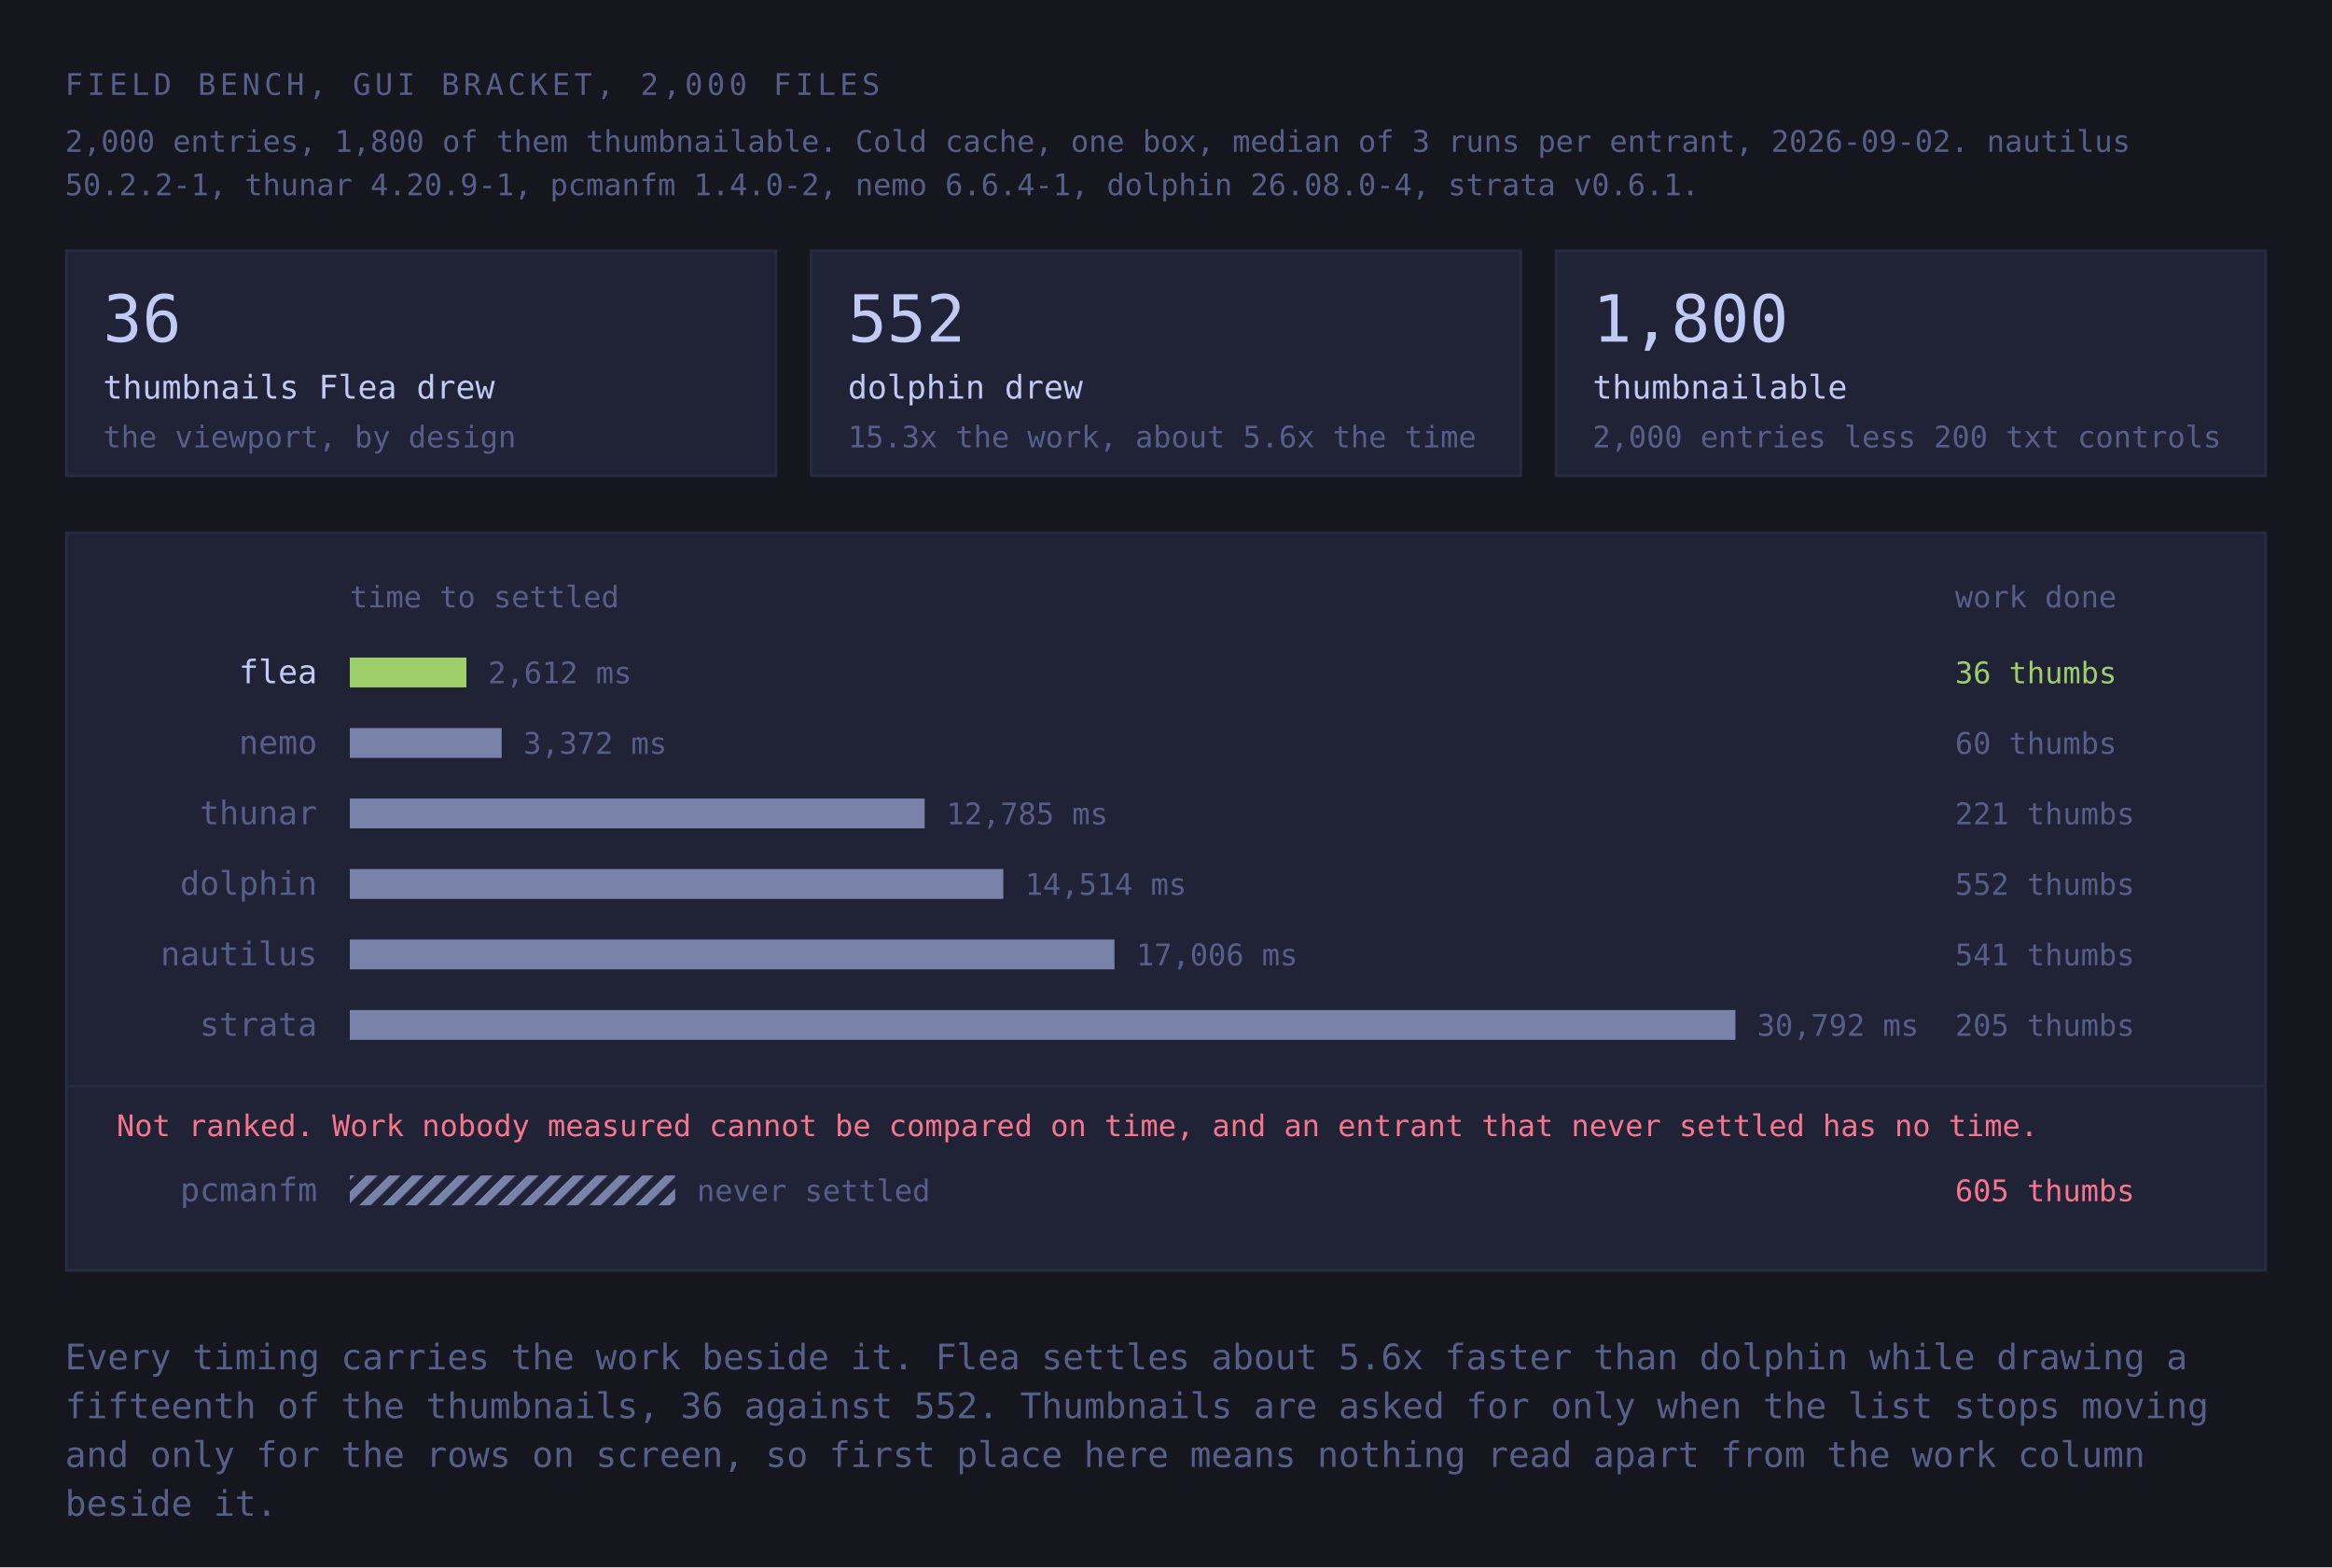
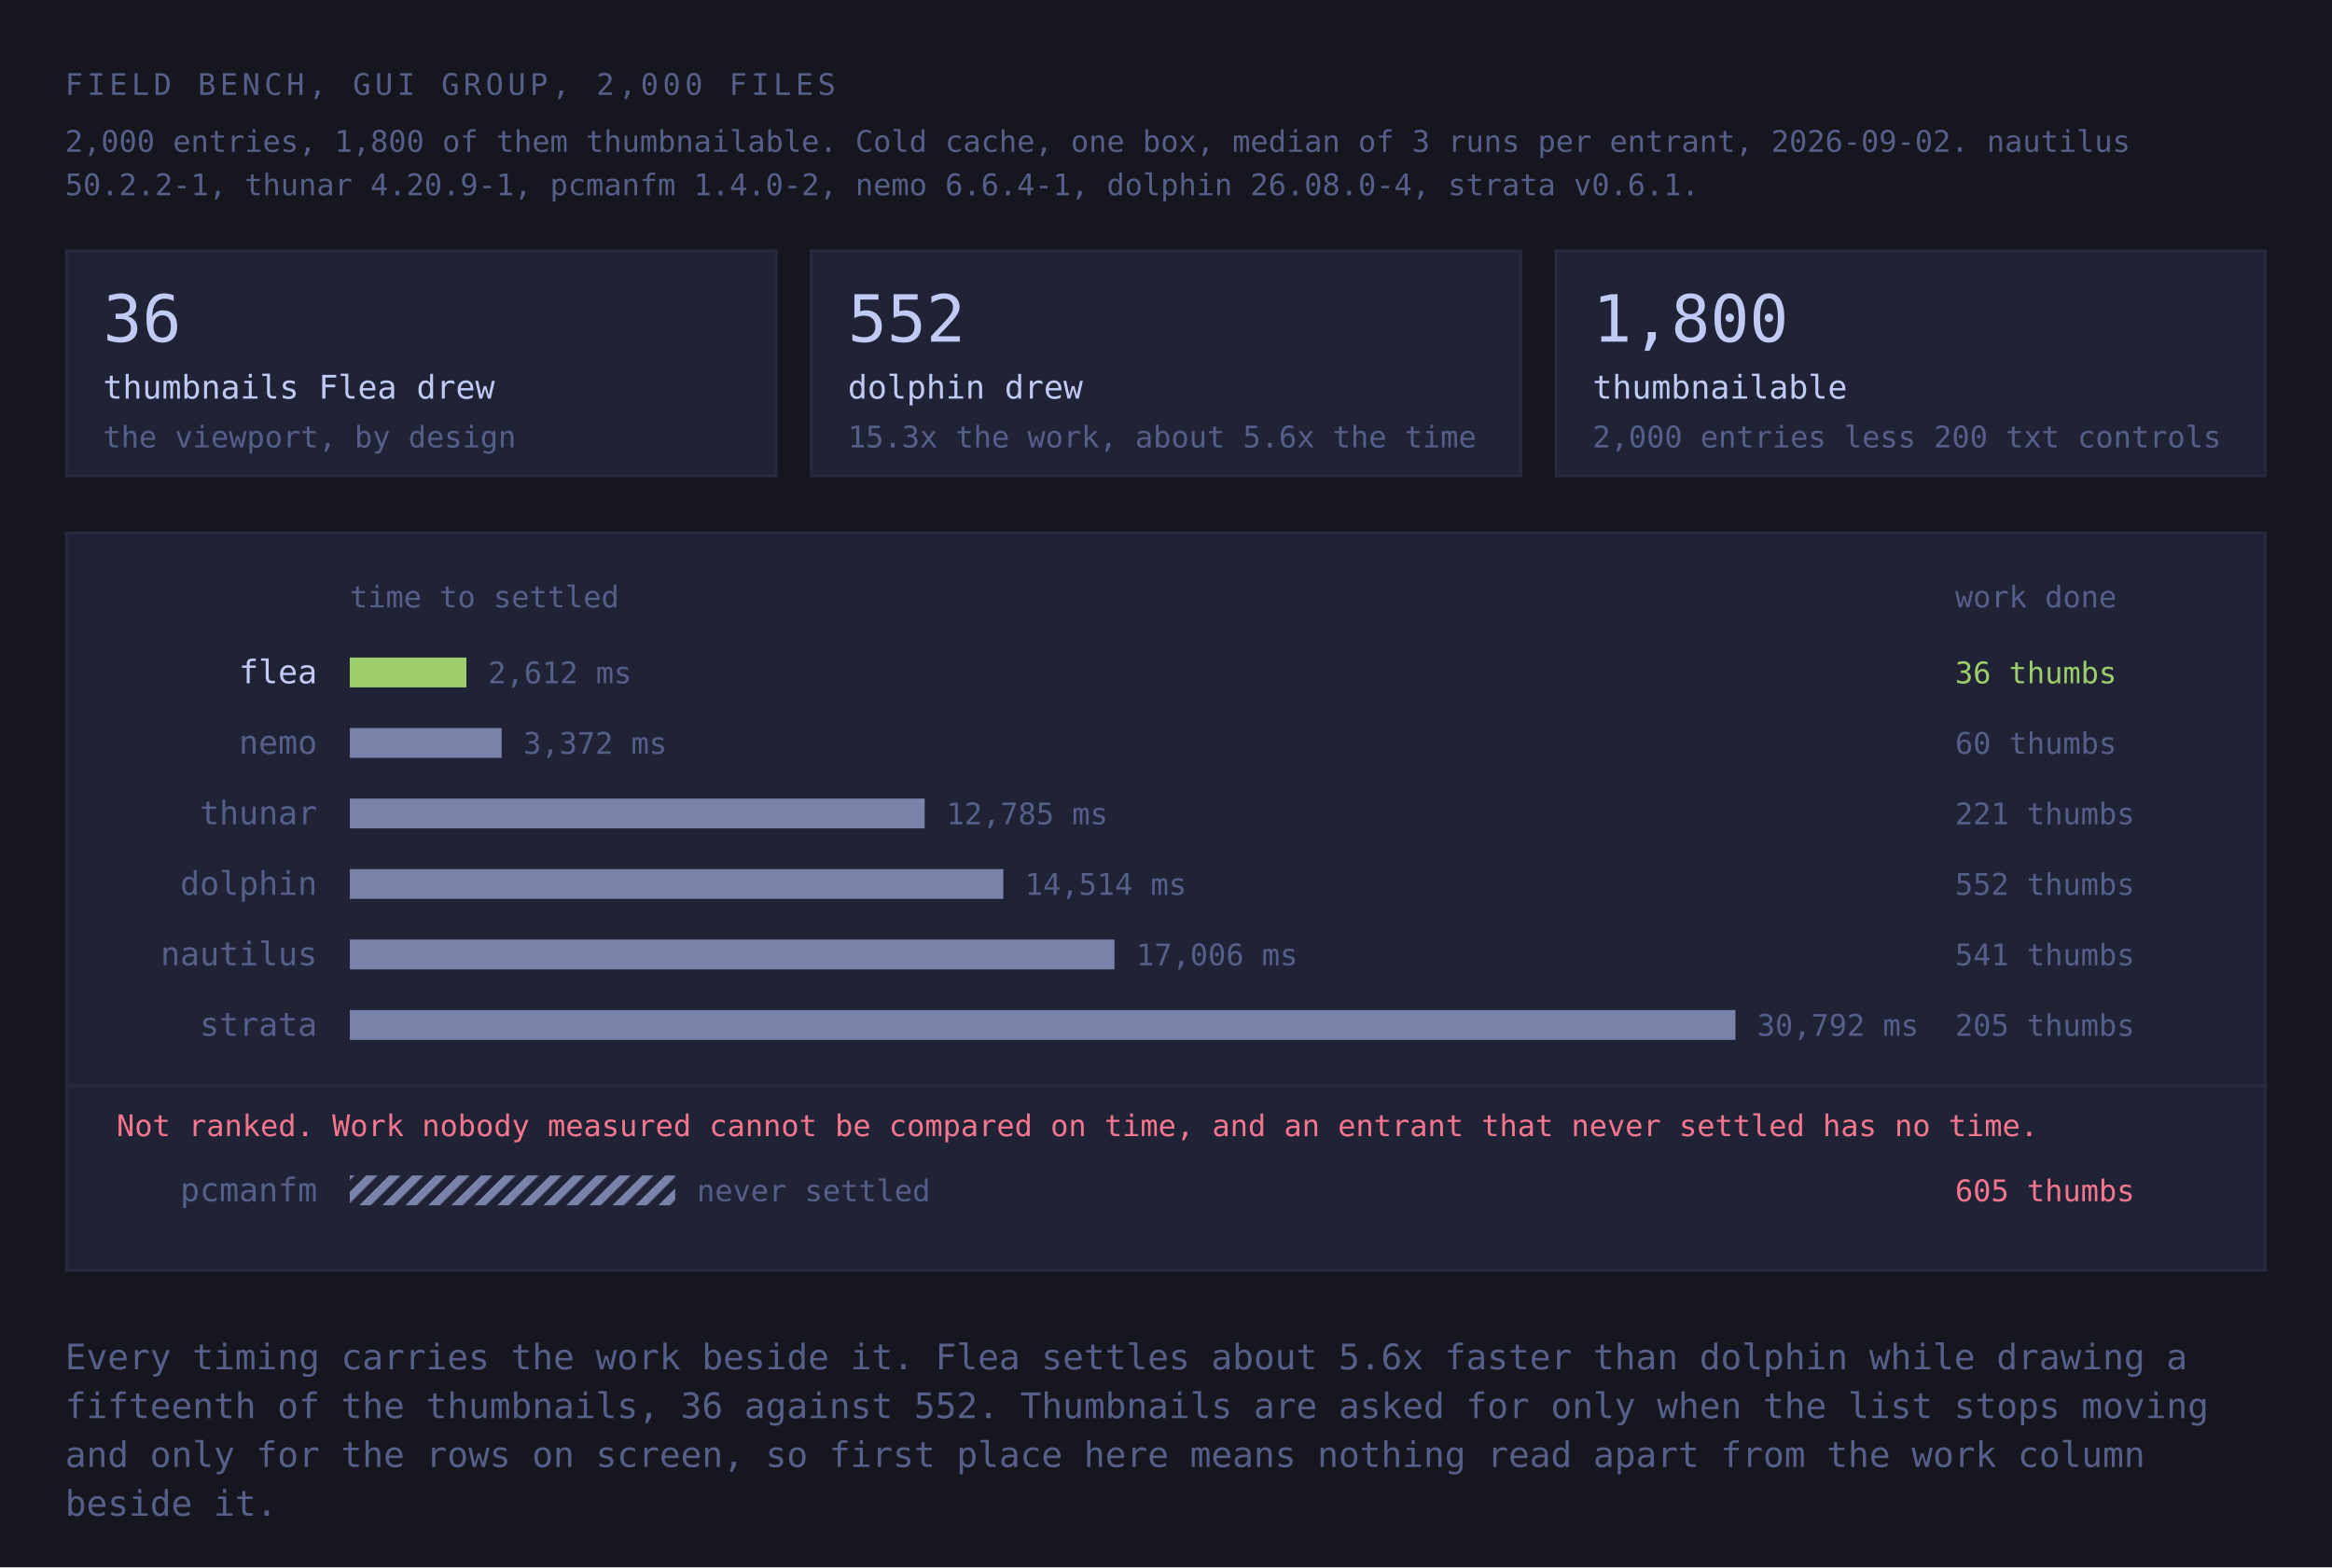
<svg xmlns="http://www.w3.org/2000/svg" width="860" height="578" viewBox="0 0 860 578" font-family="JetBrains Mono,JetBrainsMono Nerd Font,ui-monospace,SFMono-Regular,Menlo,Consolas,monospace">
  <defs>
    <pattern id="hatch" width="6" height="6" patternUnits="userSpaceOnUse" patternTransform="rotate(45)">
      <rect width="3" height="6" fill="#7982a9" />
    </pattern>
  </defs>
  <rect width="860" height="578" fill="#16161e" />
-   <text x="24" y="35" font-size="11" fill="#565f89" font-weight="500" letter-spacing="1.54" font-variant-numeric="tabular-nums">FIELD BENCH, GUI BRACKET, 2,000 FILES</text>
+   <text x="24" y="35" font-size="11" fill="#565f89" font-weight="500" letter-spacing="1.54" font-variant-numeric="tabular-nums">FIELD BENCH, GUI GROUP, 2,000 FILES</text>
  <text x="24" y="56" font-size="11" fill="#565f89" font-variant-numeric="tabular-nums">2,000 entries, 1,800 of them thumbnailable. Cold cache, one box, median of 3 runs per entrant, 2026-09-02. nautilus</text>
  <text x="24" y="72" font-size="11" fill="#565f89" font-variant-numeric="tabular-nums">50.2.2-1, thunar 4.20.9-1, pcmanfm 1.4.0-2, nemo 6.6.4-1, dolphin 26.08.0-4, strata v0.6.1.</text>
  <rect x="24.5" y="92.5" width="261.667" height="83" fill="#1f2335" stroke="#262b40" stroke-width="1" />
  <text x="38.0" y="126" font-size="24" fill="#c0caf5" font-variant-numeric="tabular-nums">36</text>
  <text x="38.0" y="147" font-size="12" fill="#c0caf5" font-variant-numeric="tabular-nums">thumbnails Flea drew</text>
  <text x="38.0" y="165" font-size="11" fill="#565f89" font-variant-numeric="tabular-nums">the viewport, by design</text>
  <rect x="299.167" y="92.5" width="261.667" height="83" fill="#1f2335" stroke="#262b40" stroke-width="1" />
  <text x="312.667" y="126" font-size="24" fill="#c0caf5" font-variant-numeric="tabular-nums">552</text>
  <text x="312.667" y="147" font-size="12" fill="#c0caf5" font-variant-numeric="tabular-nums">dolphin drew</text>
  <text x="312.667" y="165" font-size="11" fill="#565f89" font-variant-numeric="tabular-nums">15.3x the work, about 5.6x the time</text>
  <rect x="573.833" y="92.5" width="261.667" height="83" fill="#1f2335" stroke="#262b40" stroke-width="1" />
  <text x="587.333" y="126" font-size="24" fill="#c0caf5" font-variant-numeric="tabular-nums">1,800</text>
  <text x="587.333" y="147" font-size="12" fill="#c0caf5" font-variant-numeric="tabular-nums">thumbnailable</text>
  <text x="587.333" y="165" font-size="11" fill="#565f89" font-variant-numeric="tabular-nums">2,000 entries less 200 txt controls</text>
  <rect x="24.5" y="196.5" width="811" height="272" fill="#1f2335" stroke="#262b40" stroke-width="1" />
  <text x="129" y="224" font-size="11" fill="#565f89" font-variant-numeric="tabular-nums">time to settled</text>
  <text x="721" y="224" font-size="11" fill="#565f89" font-variant-numeric="tabular-nums">work done</text>
  <text x="117" y="252" font-size="12" fill="#c0caf5" text-anchor="end" font-variant-numeric="tabular-nums">flea</text>
  <rect x="129" y="242.5" width="43" height="11" fill="#9ece6a" />
  <text x="180" y="252" font-size="11" fill="#565f89" font-variant-numeric="tabular-nums">2,612 ms</text>
  <text x="721" y="252" font-size="11" fill="#9ece6a" font-variant-numeric="tabular-nums">36 thumbs</text>
  <text x="117" y="278" font-size="12" fill="#565f89" text-anchor="end" font-variant-numeric="tabular-nums">nemo</text>
  <rect x="129" y="268.5" width="56" height="11" fill="#7982a9" />
  <text x="193" y="278" font-size="11" fill="#565f89" font-variant-numeric="tabular-nums">3,372 ms</text>
  <text x="721" y="278" font-size="11" fill="#565f89" font-variant-numeric="tabular-nums">60 thumbs</text>
  <text x="117" y="304" font-size="12" fill="#565f89" text-anchor="end" font-variant-numeric="tabular-nums">thunar</text>
  <rect x="129" y="294.5" width="212" height="11" fill="#7982a9" />
  <text x="349" y="304" font-size="11" fill="#565f89" font-variant-numeric="tabular-nums">12,785 ms</text>
  <text x="721" y="304" font-size="11" fill="#565f89" font-variant-numeric="tabular-nums">221 thumbs</text>
  <text x="117" y="330" font-size="12" fill="#565f89" text-anchor="end" font-variant-numeric="tabular-nums">dolphin</text>
  <rect x="129" y="320.5" width="241" height="11" fill="#7982a9" />
  <text x="378" y="330" font-size="11" fill="#565f89" font-variant-numeric="tabular-nums">14,514 ms</text>
  <text x="721" y="330" font-size="11" fill="#565f89" font-variant-numeric="tabular-nums">552 thumbs</text>
  <text x="117" y="356" font-size="12" fill="#565f89" text-anchor="end" font-variant-numeric="tabular-nums">nautilus</text>
  <rect x="129" y="346.5" width="282" height="11" fill="#7982a9" />
  <text x="419" y="356" font-size="11" fill="#565f89" font-variant-numeric="tabular-nums">17,006 ms</text>
  <text x="721" y="356" font-size="11" fill="#565f89" font-variant-numeric="tabular-nums">541 thumbs</text>
  <text x="117" y="382" font-size="12" fill="#565f89" text-anchor="end" font-variant-numeric="tabular-nums">strata</text>
  <rect x="129" y="372.5" width="511" height="11" fill="#7982a9" />
  <text x="648" y="382" font-size="11" fill="#565f89" font-variant-numeric="tabular-nums">30,792 ms</text>
  <text x="721" y="382" font-size="11" fill="#565f89" font-variant-numeric="tabular-nums">205 thumbs</text>
  <rect x="25" y="400" width="810" height="1" fill="#262b40" />
  <text x="43" y="419" font-size="11" fill="#f7768e" font-variant-numeric="tabular-nums">Not ranked. Work nobody measured cannot be compared on time, and an entrant that never settled has no time.</text>
  <text x="117" y="443" font-size="12" fill="#565f89" text-anchor="end" font-variant-numeric="tabular-nums">pcmanfm</text>
  <rect x="129" y="433.5" width="120" height="11" fill="url(#hatch)" />
  <text x="257" y="443" font-size="11" fill="#565f89" font-variant-numeric="tabular-nums">never settled</text>
  <text x="721" y="443" font-size="11" fill="#f7768e" font-variant-numeric="tabular-nums">605 thumbs</text>
  <text x="24" y="505" font-size="13" fill="#565f89" font-variant-numeric="tabular-nums">Every timing carries the work beside it. Flea settles about 5.6x faster than dolphin while drawing a</text>
  <text x="24" y="523" font-size="13" fill="#565f89" font-variant-numeric="tabular-nums">fifteenth of the thumbnails, 36 against 552. Thumbnails are asked for only when the list stops moving</text>
  <text x="24" y="541" font-size="13" fill="#565f89" font-variant-numeric="tabular-nums">and only for the rows on screen, so first place here means nothing read apart from the work column</text>
  <text x="24" y="559" font-size="13" fill="#565f89" font-variant-numeric="tabular-nums">beside it.</text>
</svg>
